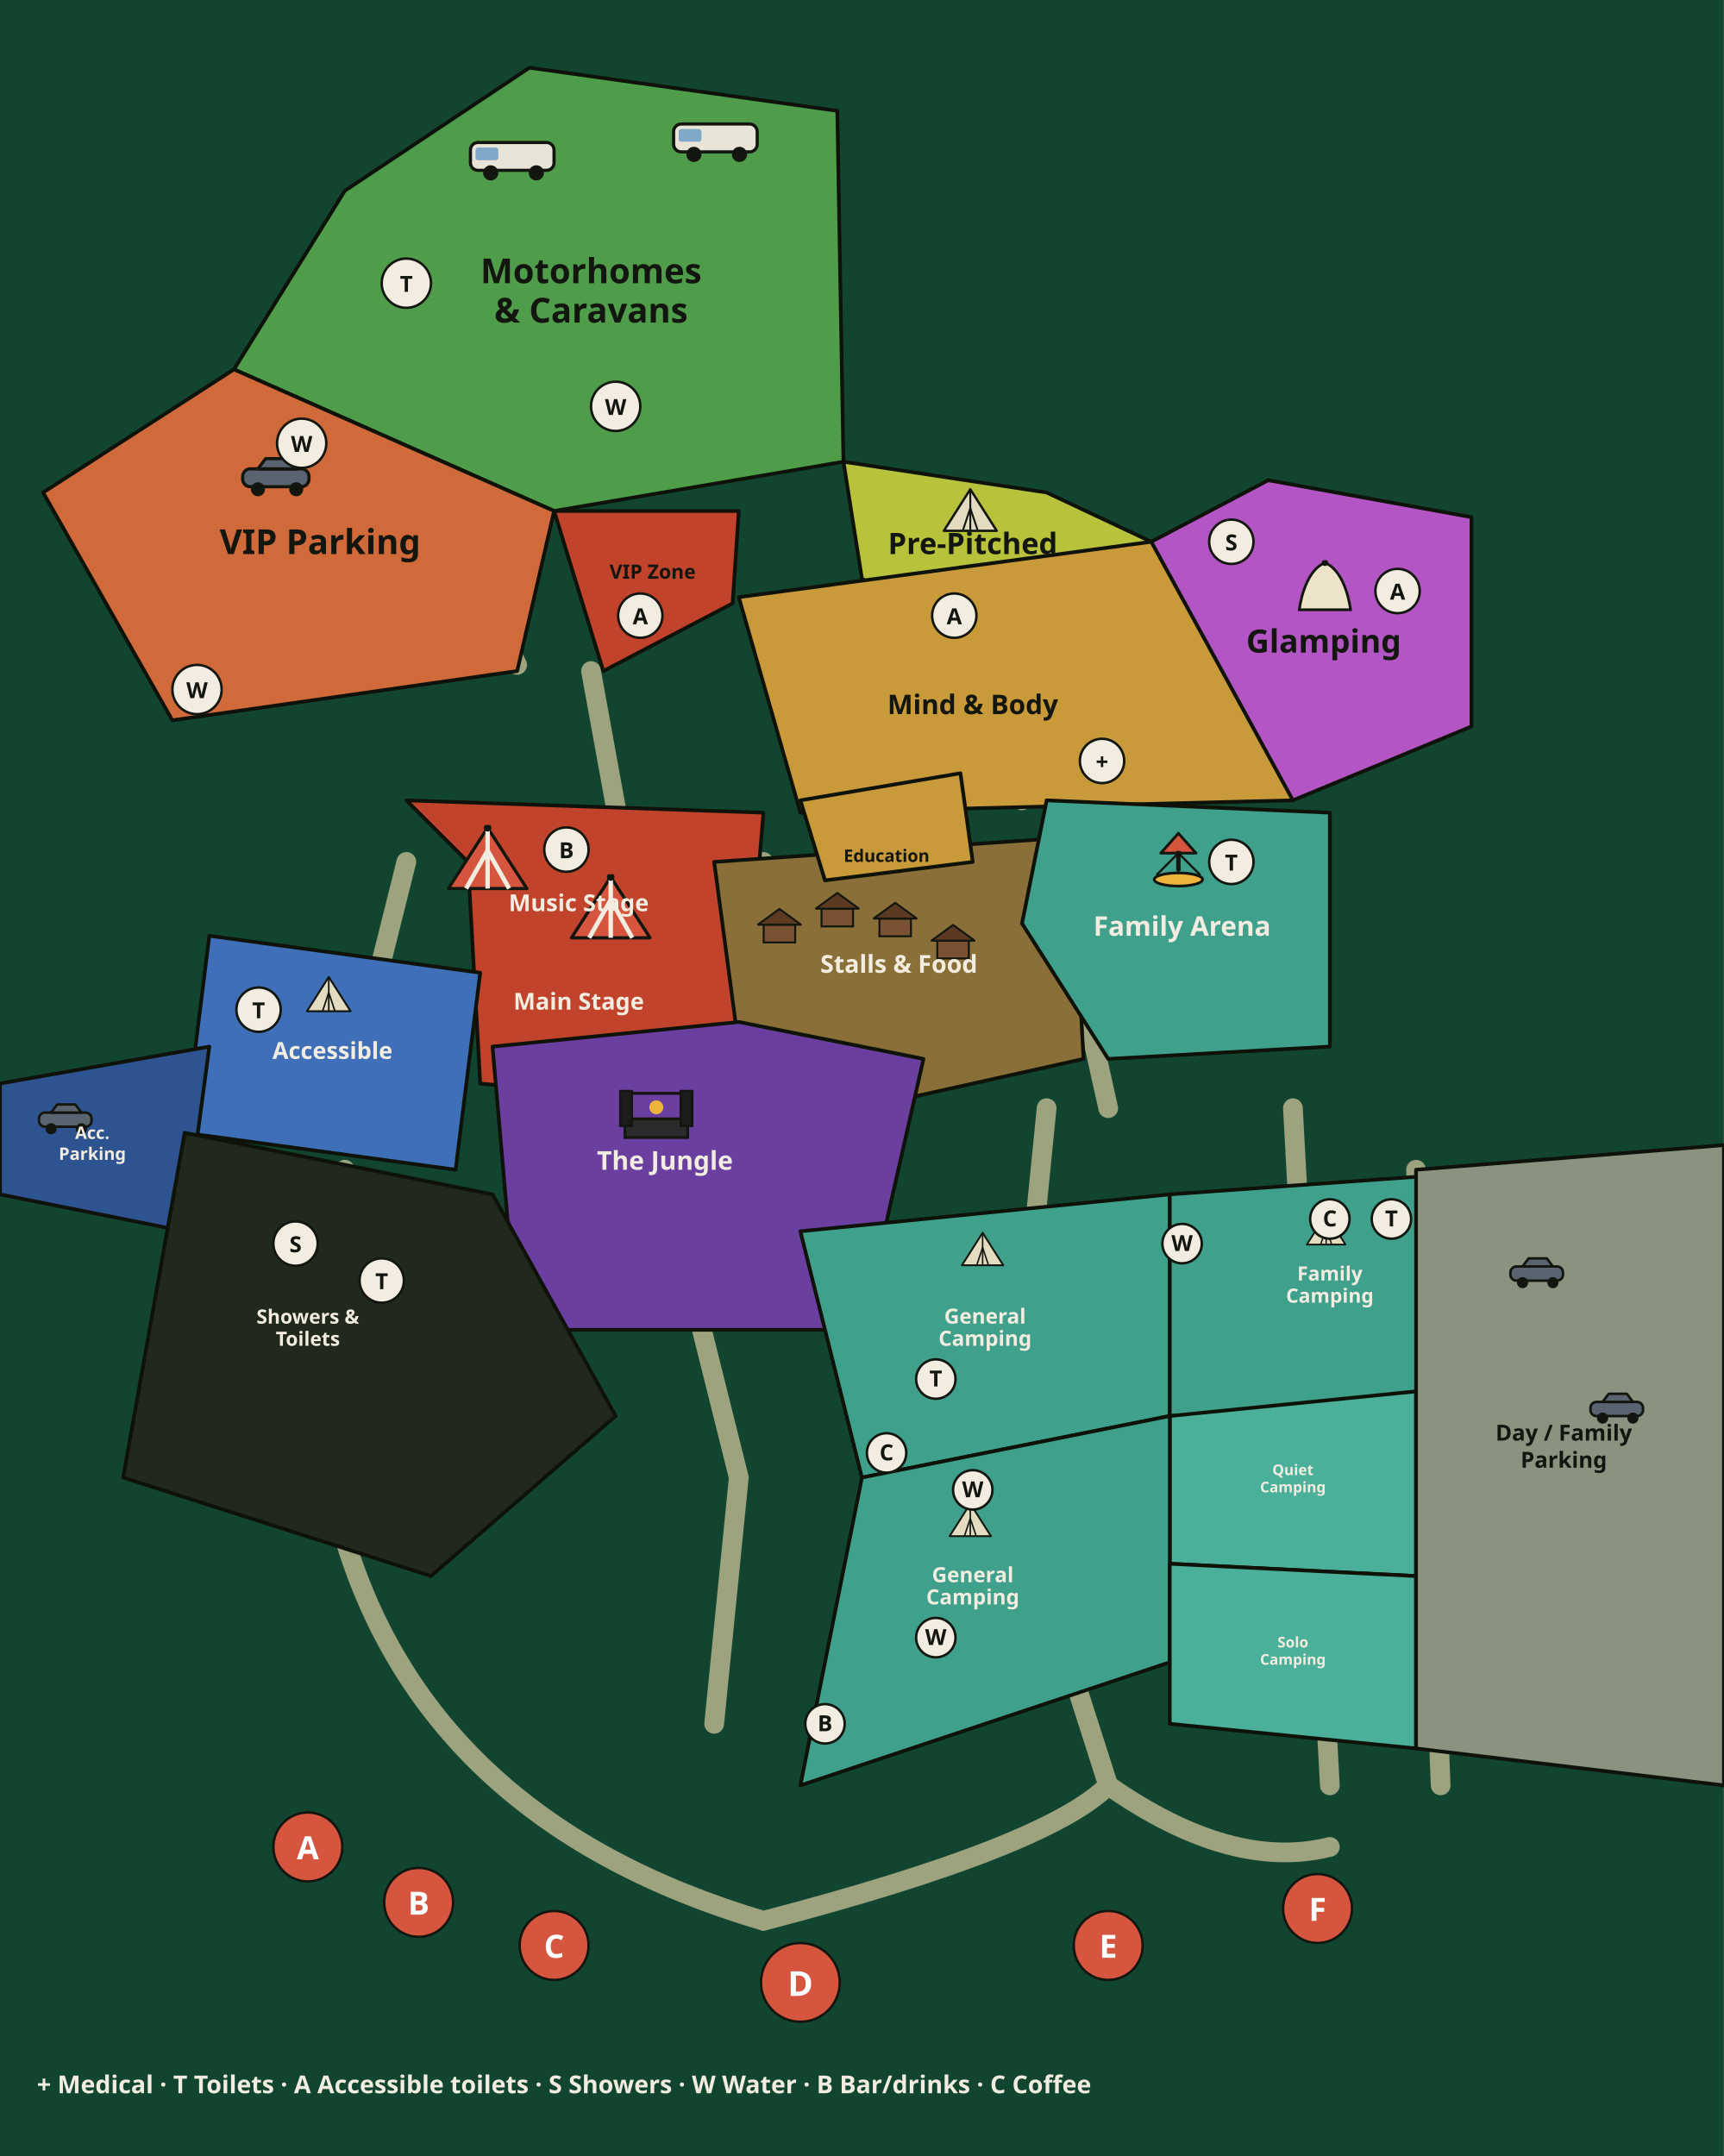
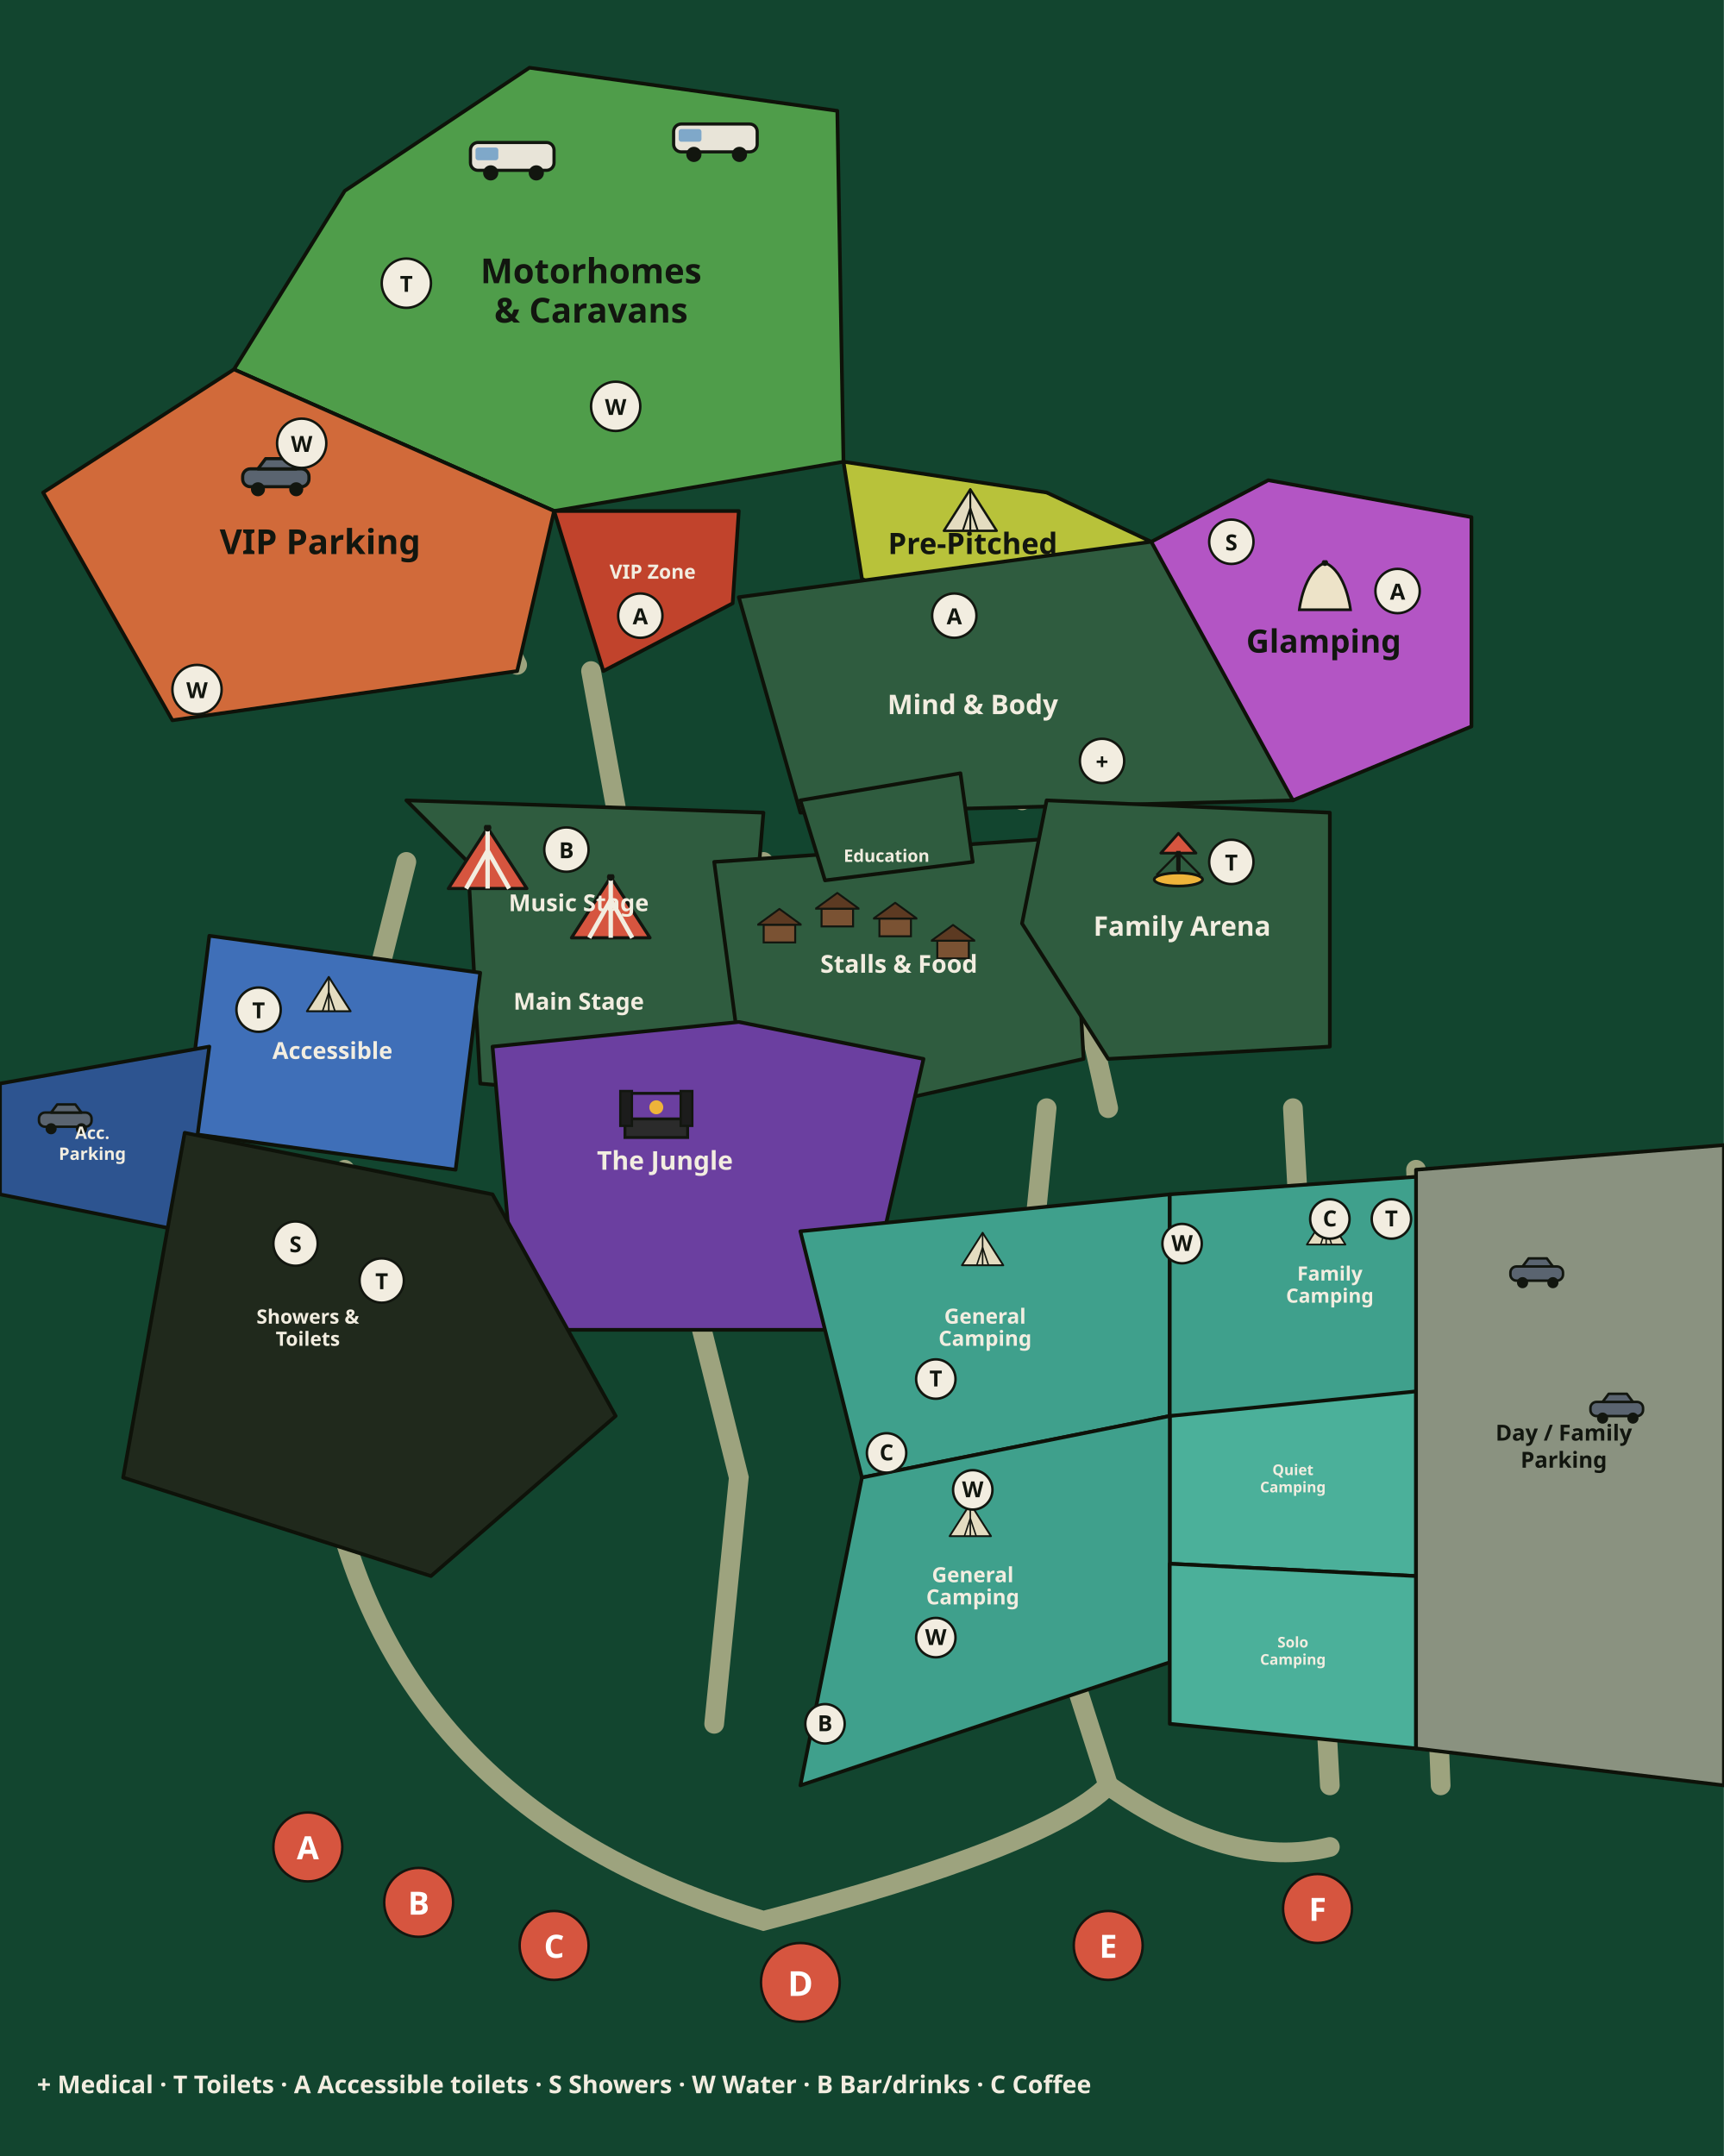
<svg xmlns="http://www.w3.org/2000/svg" width="1400" height="1751" viewBox="0 0 1400 1751" font-family="ui-sans-serif, system-ui, sans-serif">
  <defs>
    <style>
      .zone { stroke: #0e1209; stroke-width: 3; stroke-linejoin: round; }
      .amenity { fill: #f2ede0; stroke: #12160f; stroke-width: 2; }
      .amenity-txt { fill: #12160f; font-size: 18px; font-weight: 800; text-anchor: middle; }
    </style>
    <symbol id="ico-tent" viewBox="0 0 60 50">
      <path d="M30,2 L58,46 L2,46 Z" fill="#e4dcc0" stroke="#12160f" stroke-width="2.5" stroke-linejoin="round" />
      <path d="M30,2 L30,46" stroke="#12160f" stroke-width="2" />
      <path d="M30,22 L22,46 M30,22 L38,46" stroke="#12160f" stroke-width="2" />
    </symbol>
    <symbol id="ico-bigtop" viewBox="0 0 70 56">
      <path d="M35,2 L66,50 L4,50 Z" fill="#d6553f" stroke="#12160f" stroke-width="2.5" stroke-linejoin="round" />
      <path d="M35,2 L35,50 M18,50 L35,20 L52,50" stroke="#f2ede0" stroke-width="3.5" fill="none" />
      <circle cx="35" cy="2" r="3" fill="#12160f" />
    </symbol>
    <symbol id="ico-belltent" viewBox="0 0 60 50">
      <path d="M30,2 C10,10 6,46 6,46 L54,46 C54,46 50,10 30,2 Z" fill="#ede3c8" stroke="#12160f" stroke-width="2.5" />
      <circle cx="30" cy="2" r="3" fill="#12160f" />
    </symbol>
    <symbol id="ico-hut" viewBox="0 0 44 40">
      <rect x="6" y="20" width="32" height="18" fill="#7a5233" stroke="#12160f" stroke-width="2" />
      <path d="M0,20 L22,4 L44,20 Z" fill="#5c3a22" stroke="#12160f" stroke-width="2" stroke-linejoin="round" />
    </symbol>
    <symbol id="ico-van" viewBox="0 0 70 40">
      <rect x="2" y="10" width="66" height="22" rx="6" fill="#e8e4d8" stroke="#12160f" stroke-width="2.5" />
      <rect x="6" y="14" width="18" height="10" rx="2" fill="#7fa8c9" />
      <circle cx="18" cy="34" r="6" fill="#12160f" />
      <circle cx="54" cy="34" r="6" fill="#12160f" />
    </symbol>
    <symbol id="ico-car" viewBox="0 0 56 32">
      <rect x="2" y="10" width="52" height="14" rx="6" fill="#5a6470" stroke="#12160f" stroke-width="2.5" />
      <path d="M14,10 L20,2 L38,2 L44,10 Z" fill="#5a6470" stroke="#12160f" stroke-width="2.5" stroke-linejoin="round" />
      <circle cx="14" cy="26" r="5.5" fill="#12160f" />
      <circle cx="44" cy="26" r="5.5" fill="#12160f" />
    </symbol>
    <symbol id="ico-stage" viewBox="0 0 70 50">
      <rect x="8" y="30" width="54" height="16" fill="#2b2b2b" stroke="#12160f" stroke-width="2.5" />
      <rect x="4" y="6" width="10" height="30" fill="#1c1c1c" stroke="#12160f" stroke-width="2" />
      <rect x="56" y="6" width="10" height="30" fill="#1c1c1c" stroke="#12160f" stroke-width="2" />
      <line x1="14" y1="8" x2="56" y2="8" stroke="#12160f" stroke-width="2.5" />
      <circle cx="35" cy="20" r="6" fill="#eeb43a" />
    </symbol>
    <symbol id="ico-carousel" viewBox="0 0 60 56">
      <path d="M30,2 L46,20 L14,20 Z" fill="#d6553f" stroke="#12160f" stroke-width="2.5" stroke-linejoin="round" />
      <rect x="28" y="18" width="4" height="18" fill="#12160f" />
      <line x1="30" y1="20" x2="10" y2="40" stroke="#12160f" stroke-width="2" />
      <line x1="30" y1="20" x2="50" y2="40" stroke="#12160f" stroke-width="2" />
      <line x1="30" y1="20" x2="30" y2="42" stroke="#12160f" stroke-width="2" />
      <ellipse cx="30" cy="44" rx="22" ry="6" fill="#eeb43a" stroke="#12160f" stroke-width="2.5" />
    </symbol>
  </defs>
  <rect width="1400" height="1751" fill="#12452f" />
  <g stroke="#d8caa0" stroke-width="16" fill="none" stroke-linecap="round" opacity="0.7">
    <path d="M420,150 L360,420 L420,540" />
    <path d="M700,420 L790,470 L810,540" />
    <path d="M900,530 L830,650" />
    <path d="M480,545 L500,655" />
    <path d="M330,700 L280,900" />
    <path d="M620,700 L650,830" />
    <path d="M860,720 L900,900" />
    <path d="M280,950 L240,1150 L280,1250" />
    <path d="M550,1000 L600,1200 L580,1400" />
    <path d="M850,900 L820,1200 L900,1450" />
    <path d="M1050,900 L1080,1450" />
    <path d="M1150,950 L1170,1450" />
    <path d="M280,1250 Q350,1480 620,1560 Q850,1500 900,1450" />
    <path d="M900,1450 Q1000,1520 1080,1500" />
  </g>
  <polygon class="zone" points="430,55 680,90 685,375 450,415 190,300 280,155" fill="#4f9d4a" />
  <polygon class="zone" points="190,300 450,415 420,545 140,585 35,400" fill="#d16a3a" />
  <polygon class="zone" points="450,415 600,415 595,490 490,545" fill="#c1432c" />
  <polygon class="zone" points="685,375 850,400 935,440 830,545 700,470" fill="#b8c23a" />
  <polygon class="zone" points="935,440 1030,390 1195,420 1195,590 1050,650 935,530" fill="#b355c4" />
-   <polygon class="zone" points="600,485 935,440 1050,650 650,660" fill="#c99a3a" />
-   <polygon class="zone" points="330,650 620,660 600,900 390,880 380,700" fill="#c1432c" />
+   <polygon class="zone" points="600,485 935,440 1050,650 650,660" fill="#2f5c3f" />
+   <polygon class="zone" points="330,650 620,660 600,900 390,880 380,700" fill="#2f5c3f" />
  <polygon class="zone" points="170,760 390,790 370,950 150,920" fill="#3f6fb8" />
  <polygon class="zone" points="0,880 170,850 150,1000 0,970" fill="#2d5490" />
-   <polygon class="zone" points="580,700 870,680 880,860 700,900 600,850" fill="#8a7038" />
-   <polygon class="zone" points="850,650 1080,660 1080,850 900,860 830,750" fill="#3fa08c" />
-   <polygon class="zone" points="650,650 780,628 790,700 670,715" fill="#c99a3a" />
+   <polygon class="zone" points="580,700 870,680 880,860 700,900 600,850" fill="#2f5c3f" />
+   <polygon class="zone" points="850,650 1080,660 1080,850 900,860 830,750" fill="#2f5c3f" />
+   <polygon class="zone" points="650,650 780,628 790,700 670,715" fill="#2f5c3f" />
  <polygon class="zone" points="400,850 600,830 750,860 700,1080 420,1080" fill="#6b3fa0" />
  <polygon class="zone" points="150,920 400,970 500,1150 350,1280 100,1200" fill="#20291c" />
  <polygon class="zone" points="650,1000 950,970 950,1150 700,1200" fill="#3fa08c" />
  <polygon class="zone" points="950,970 1230,950 1230,1150 950,1150" fill="#3fa08c" />
  <polygon class="zone" points="950,1150 1150,1130 1150,1280 950,1270" fill="#4bb09a" />
  <polygon class="zone" points="700,1200 950,1150 950,1350 650,1450" fill="#3fa08c" />
  <polygon class="zone" points="950,1270 1150,1280 1150,1420 950,1400" fill="#4bb09a" />
  <polygon class="zone" points="1150,950 1400,930 1400,1450 1150,1420" fill="#8a9280" />
  <g>
    <use href="#ico-van" x="380" y="105" width="72" height="42" />
    <use href="#ico-van" x="545" y="90" width="72" height="42" />
    <use href="#ico-car" x="195" y="370" width="58" height="34" />
    <use href="#ico-tent" x="765" y="395" width="46" height="40" />
    <use href="#ico-belltent" x="1050" y="455" width="52" height="44" />
    <use href="#ico-bigtop" x="360" y="670" width="72" height="58" />
    <use href="#ico-bigtop" x="460" y="710" width="72" height="58" />
    <use href="#ico-stage" x="500" y="880" width="66" height="48" />
    <use href="#ico-hut" x="615" y="735" width="36" height="32" />
    <use href="#ico-hut" x="662" y="722" width="36" height="32" />
    <use href="#ico-hut" x="709" y="730" width="36" height="32" />
    <use href="#ico-hut" x="756" y="748" width="36" height="32" />
    <use href="#ico-carousel" x="930" y="675" width="54" height="50" />
    <use href="#ico-tent" x="248" y="792" width="38" height="32" />
    <use href="#ico-car" x="30" y="895" width="46" height="27" />
    <use href="#ico-tent" x="780" y="1000" width="36" height="30" />
    <use href="#ico-tent" x="1060" y="985" width="34" height="28" />
    <use href="#ico-tent" x="770" y="1220" width="36" height="30" />
    <use href="#ico-car" x="1225" y="1020" width="46" height="27" />
    <use href="#ico-car" x="1290" y="1130" width="46" height="27" />
  </g>
  <g fill="#12160f" font-weight="800" text-anchor="middle">
    <text x="480" y="230" font-size="28">Motorhomes</text>
    <text x="480" y="262" font-size="28">&amp; Caravans</text>
    <text x="260" y="450" font-size="28">VIP Parking</text>
-     <text x="530" y="470" font-size="16">VIP Zone</text>
+     <text x="530" y="470" font-size="16" fill="#f2ede0">VIP Zone</text>
    <text x="790" y="450" font-size="24">Pre-Pitched</text>
    <text x="1075" y="530" font-size="26">Glamping</text>
-     <text x="790" y="580" font-size="22">Mind &amp; Body</text>
+     <text x="790" y="580" font-size="22" fill="#f2ede0">Mind &amp; Body</text>
    <text x="470" y="740" font-size="19" fill="#f2ede0">Music Stage</text>
    <text x="470" y="820" font-size="19" fill="#f2ede0">Main Stage</text>
-     <text x="720" y="700" font-size="14">Education</text>
+     <text x="720" y="700" font-size="14" fill="#f2ede0">Education</text>
    <text x="960" y="760" font-size="22" fill="#f2ede0">Family Arena</text>
    <text x="730" y="790" font-size="20" fill="#f2ede0">Stalls &amp; Food</text>
    <text x="270" y="860" font-size="19" fill="#f2ede0">Accessible</text>
    <text x="75" y="925" font-size="14" fill="#f2ede0">Acc.</text>
    <text x="75" y="942" font-size="14" fill="#f2ede0">Parking</text>
    <text x="540" y="950" font-size="21" fill="#f2ede0">The Jungle</text>
    <text x="250" y="1075" font-size="16" fill="#f2ede0">Showers &amp;</text>
    <text x="250" y="1093" font-size="16" fill="#f2ede0">Toilets</text>
    <text x="800" y="1075" font-size="17" fill="#f2ede0">General</text>
    <text x="800" y="1093" font-size="17" fill="#f2ede0">Camping</text>
    <text x="1080" y="1040" font-size="16" fill="#f2ede0">Family</text>
    <text x="1080" y="1058" font-size="16" fill="#f2ede0">Camping</text>
    <text x="1050" y="1198" font-size="12" fill="#f2ede0">Quiet</text>
    <text x="1050" y="1212" font-size="12" fill="#f2ede0">Camping</text>
    <text x="790" y="1285" font-size="17" fill="#f2ede0">General</text>
    <text x="790" y="1303" font-size="17" fill="#f2ede0">Camping</text>
    <text x="1050" y="1338" font-size="12" fill="#f2ede0">Solo</text>
    <text x="1050" y="1352" font-size="12" fill="#f2ede0">Camping</text>
    <text x="1270" y="1170" font-size="18">Day / Family</text>
    <text x="1270" y="1192" font-size="18">Parking</text>
  </g>
  <g>
    <circle class="amenity" cx="330" cy="230" r="20" />
    <text class="amenity-txt" x="330" y="237">T</text>
    <circle class="amenity" cx="500" cy="330" r="20" />
    <text class="amenity-txt" x="500" y="337">W</text>
    <circle class="amenity" cx="245" cy="360" r="20" />
    <text class="amenity-txt" x="245" y="367">W</text>
    <circle class="amenity" cx="160" cy="560" r="20" />
    <text class="amenity-txt" x="160" y="567">W</text>
    <circle class="amenity" cx="520" cy="500" r="18" />
    <text class="amenity-txt" x="520" y="507" font-size="15">A</text>
    <circle class="amenity" cx="775" cy="500" r="18" />
    <text class="amenity-txt" x="775" y="507" font-size="15">A</text>
    <circle class="amenity" cx="1000" cy="440" r="18" />
    <text class="amenity-txt" x="1000" y="447" font-size="15">S</text>
    <circle class="amenity" cx="1135" cy="480" r="18" />
    <text class="amenity-txt" x="1135" y="487" font-size="15">A</text>
    <circle class="amenity" cx="895" cy="618" r="18" />
    <text class="amenity-txt" x="895" y="625" font-size="15">+</text>
    <circle class="amenity" cx="460" cy="690" r="18" />
    <text class="amenity-txt" x="460" y="697" font-size="15">B</text>
    <circle class="amenity" cx="210" cy="820" r="18" />
    <text class="amenity-txt" x="210" y="827" font-size="15">T</text>
    <circle class="amenity" cx="240" cy="1010" r="18" />
    <text class="amenity-txt" x="240" y="1017" font-size="15">S</text>
    <circle class="amenity" cx="310" cy="1040" r="18" />
    <text class="amenity-txt" x="310" y="1047" font-size="15">T</text>
    <circle class="amenity" cx="1000" cy="700" r="18" />
    <text class="amenity-txt" x="1000" y="707" font-size="15">T</text>
    <circle class="amenity" cx="960" cy="1010" r="16" />
    <text class="amenity-txt" x="960" y="1016" font-size="13">W</text>
    <circle class="amenity" cx="1080" cy="990" r="16" />
    <text class="amenity-txt" x="1080" y="996" font-size="13">C</text>
    <circle class="amenity" cx="1130" cy="990" r="16" />
    <text class="amenity-txt" x="1130" y="996" font-size="13">T</text>
    <circle class="amenity" cx="760" cy="1120" r="16" />
    <text class="amenity-txt" x="760" y="1126" font-size="13">T</text>
    <circle class="amenity" cx="720" cy="1180" r="16" />
    <text class="amenity-txt" x="720" y="1186" font-size="13">C</text>
    <circle class="amenity" cx="790" cy="1210" r="16" />
    <text class="amenity-txt" x="790" y="1216" font-size="13">W</text>
    <circle class="amenity" cx="760" cy="1330" r="16" />
    <text class="amenity-txt" x="760" y="1336" font-size="13">W</text>
    <circle class="amenity" cx="670" cy="1400" r="16" />
    <text class="amenity-txt" x="670" y="1406" font-size="13">B</text>
  </g>
  <g>
    <circle cx="250" cy="1500" r="28" fill="#d6553f" stroke="#12160f" stroke-width="2" />
    <text x="250" y="1510" text-anchor="middle" font-size="26" font-weight="800" fill="#fff">A</text>
    <circle cx="340" cy="1545" r="28" fill="#d6553f" stroke="#12160f" stroke-width="2" />
    <text x="340" y="1555" text-anchor="middle" font-size="26" font-weight="800" fill="#fff">B</text>
    <circle cx="450" cy="1580" r="28" fill="#d6553f" stroke="#12160f" stroke-width="2" />
    <text x="450" y="1590" text-anchor="middle" font-size="26" font-weight="800" fill="#fff">C</text>
    <circle cx="650" cy="1610" r="32" fill="#d6553f" stroke="#12160f" stroke-width="2" />
    <text x="650" y="1621" text-anchor="middle" font-size="28" font-weight="800" fill="#fff">D</text>
    <circle cx="900" cy="1580" r="28" fill="#d6553f" stroke="#12160f" stroke-width="2" />
    <text x="900" y="1590" text-anchor="middle" font-size="26" font-weight="800" fill="#fff">E</text>
    <circle cx="1070" cy="1550" r="28" fill="#d6553f" stroke="#12160f" stroke-width="2" />
    <text x="1070" y="1560" text-anchor="middle" font-size="26" font-weight="800" fill="#fff">F</text>
  </g>
  <g font-size="20" fill="#f2ede0" font-weight="700">
    <text x="30" y="1700">+ Medical · T Toilets · A Accessible toilets · S Showers · W Water · B Bar/drinks · C Coffee</text>
  </g>
</svg>
